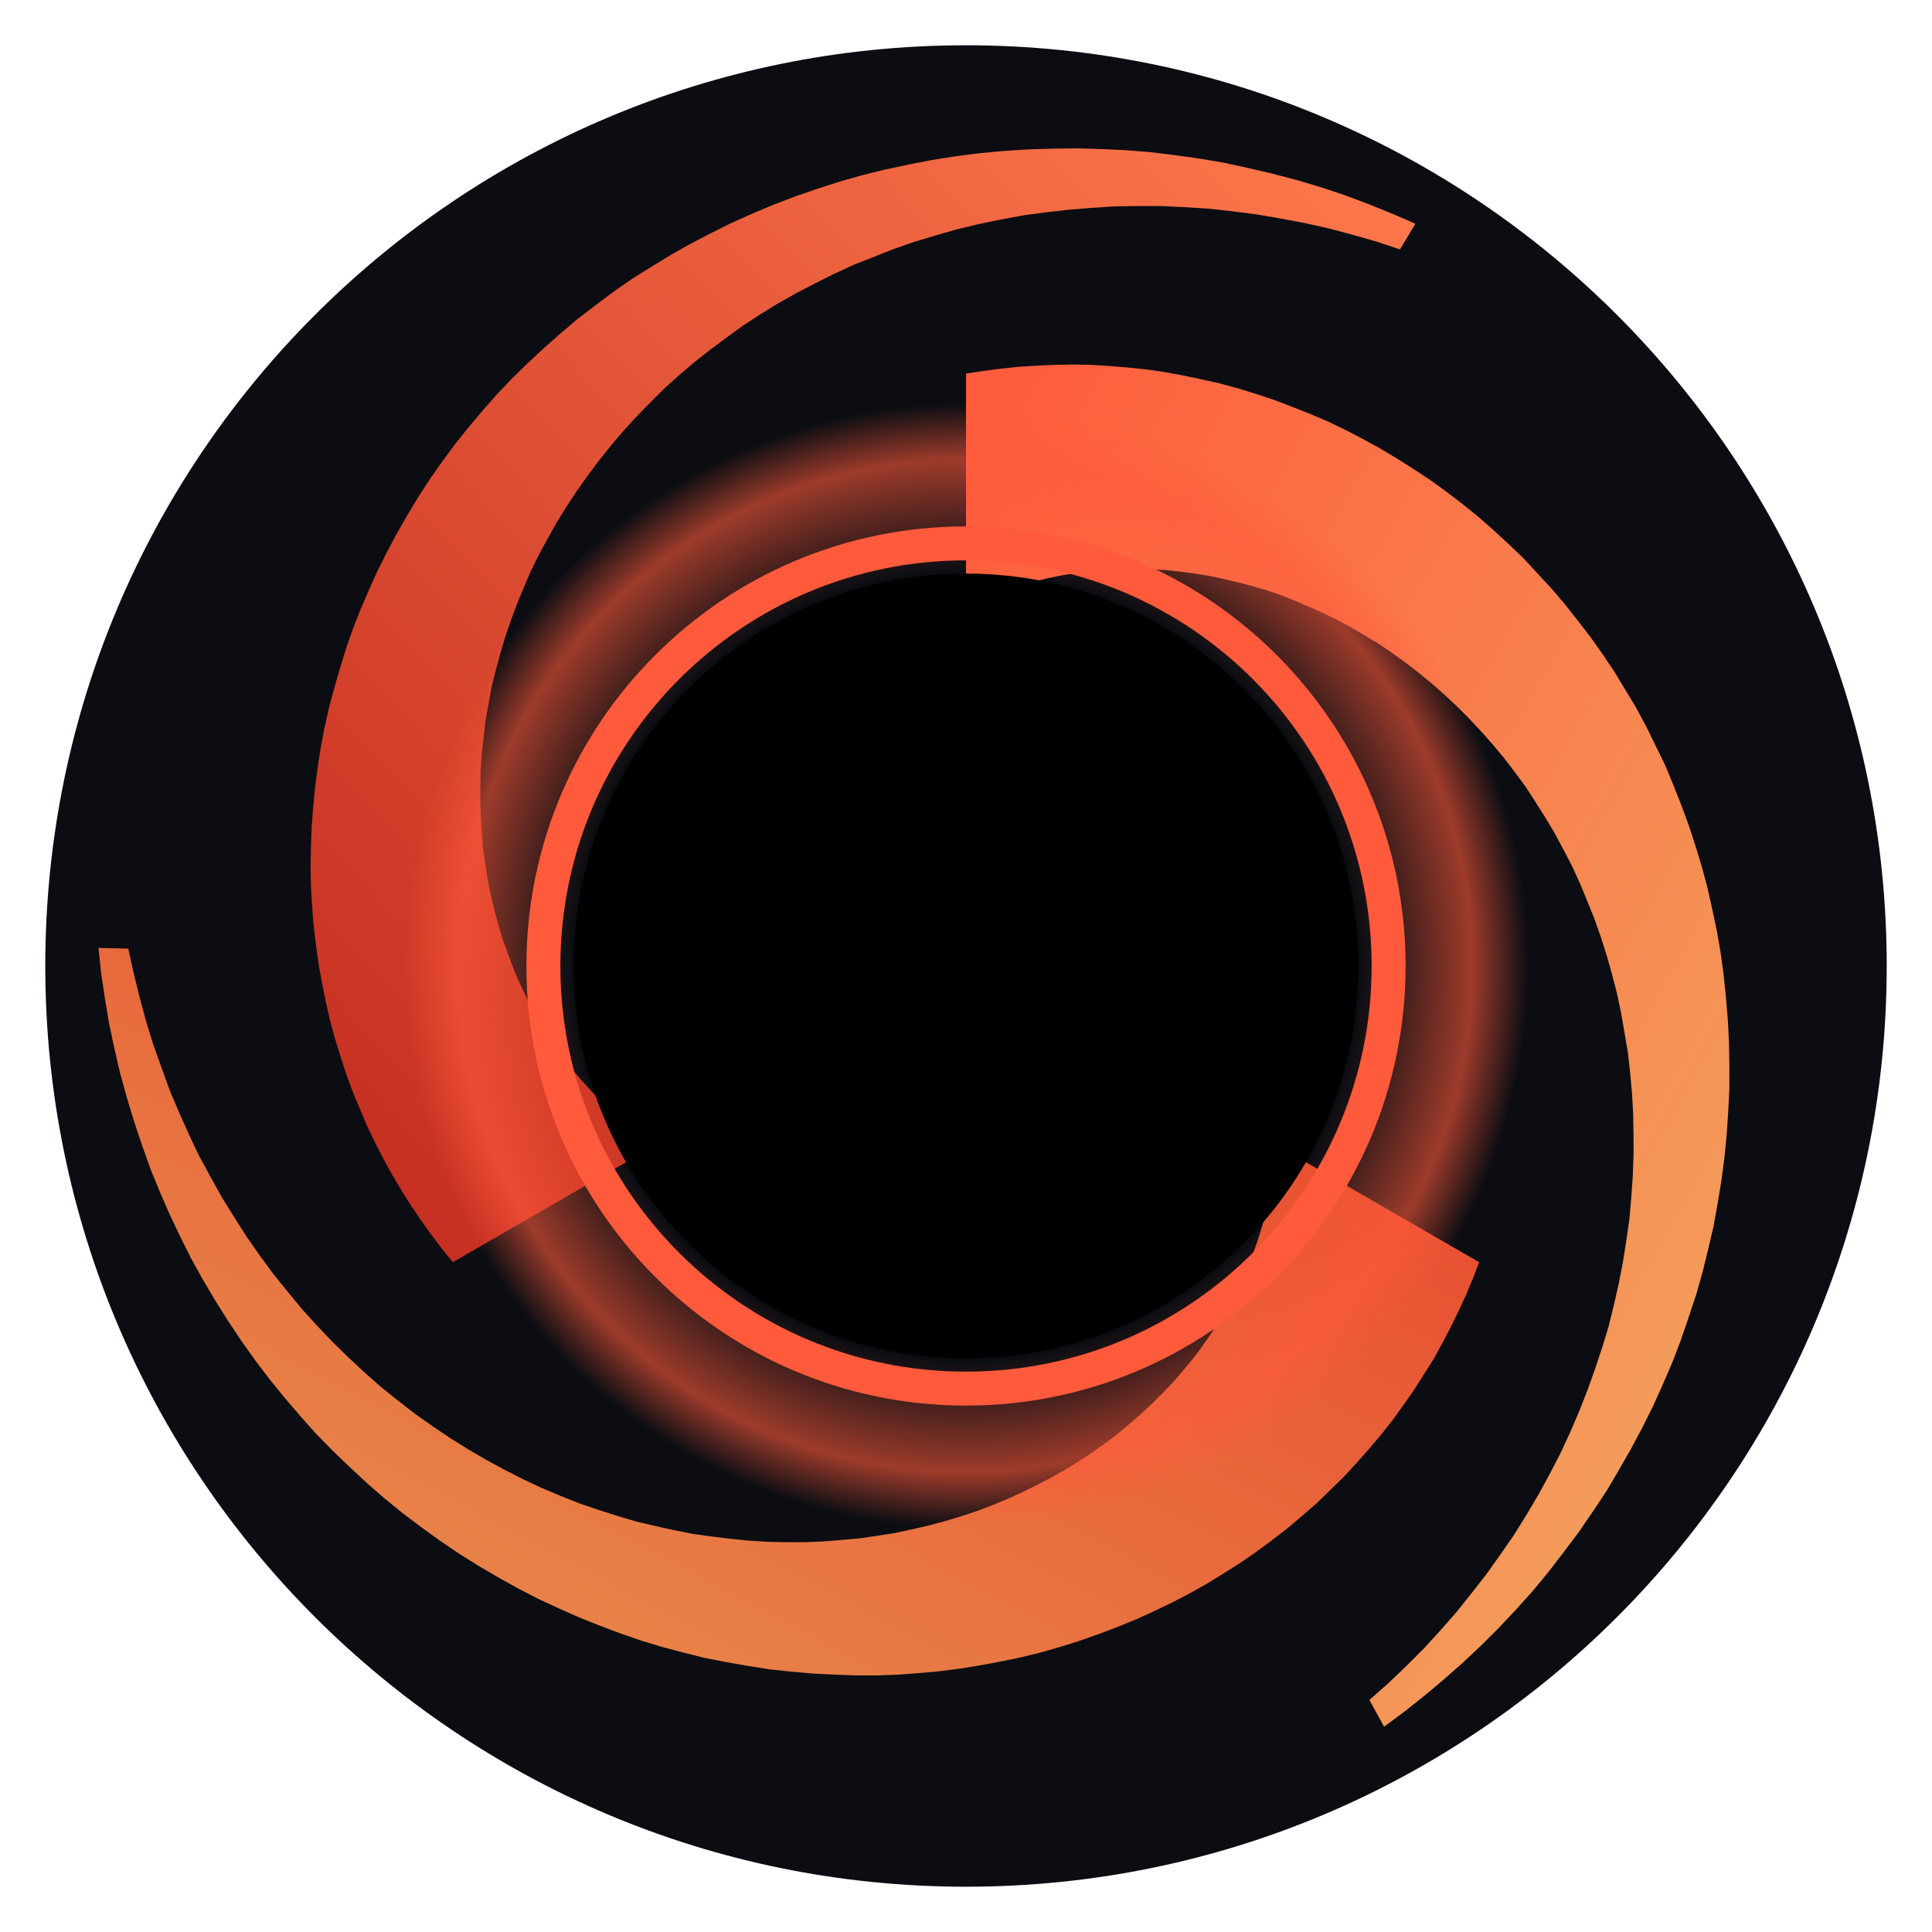
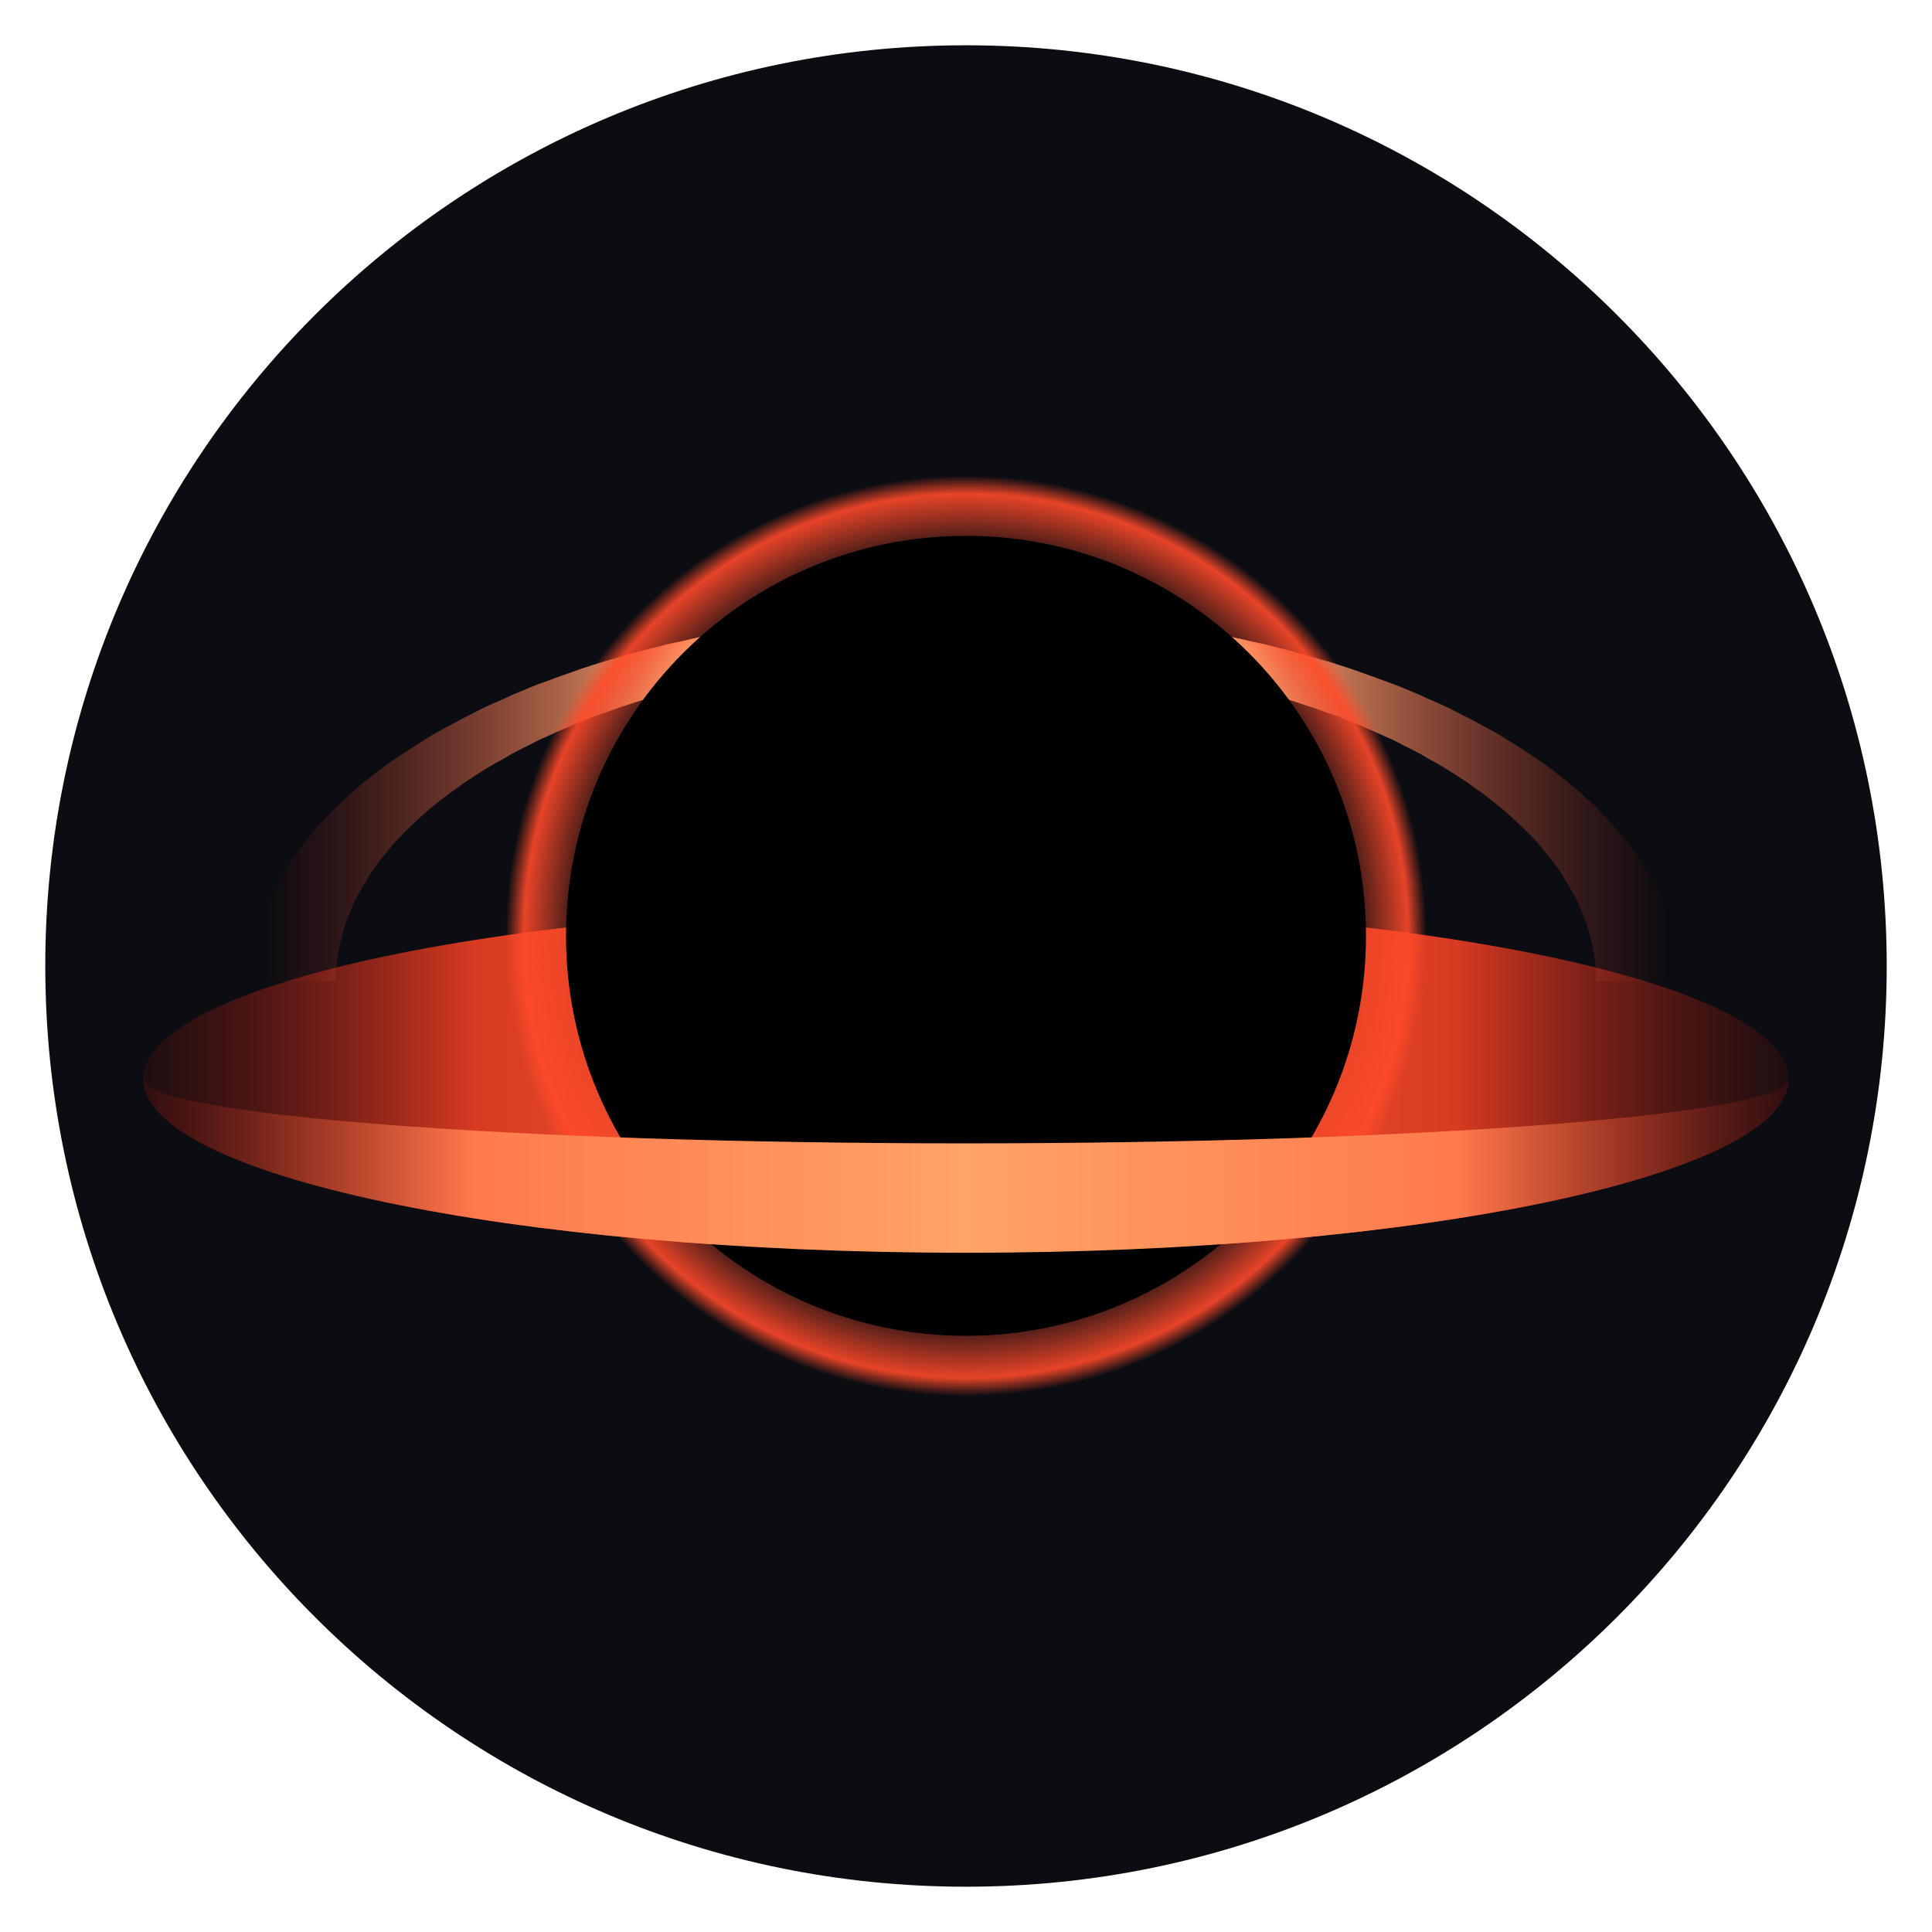
<svg xmlns="http://www.w3.org/2000/svg" viewBox="0 0 512 512" width="512" height="512">
  <defs>
-     <linearGradient id="s1" x1="0" y1="0" x2="1" y2="1">
-       <stop offset="0%" stop-color="#FF5A3C" />
-       <stop offset="100%" stop-color="#F2A860" />
+     <linearGradient id="disc" x1="0" y1="0" x2="1" y2="0">
+       <stop offset="0%" stop-color="#7A150E" stop-opacity="0.2" />
+       <stop offset="20%" stop-color="#D93A22" />
+       <stop offset="50%" stop-color="#FF6A3C" />
+       <stop offset="80%" stop-color="#D93A22" />
+       <stop offset="100%" stop-color="#7A150E" stop-opacity="0.2" />
    </linearGradient>
-     <linearGradient id="s2" x1="1" y1="0" x2="0" y2="1">
-       <stop offset="0%" stop-color="#E8402A" />
-       <stop offset="100%" stop-color="#E8934F" />
+     <linearGradient id="front" x1="0" y1="0" x2="1" y2="0">
+       <stop offset="0%" stop-color="#7A150E" stop-opacity="0.2" />
+       <stop offset="20%" stop-color="#FF7A4D" />
+       <stop offset="50%" stop-color="#FFA366" />
+       <stop offset="80%" stop-color="#FF7A4D" />
+       <stop offset="100%" stop-color="#7A150E" stop-opacity="0.2" />
    </linearGradient>
-     <linearGradient id="s3" x1="0" y1="1" x2="1" y2="0">
-       <stop offset="0%" stop-color="#C22A1E" />
-       <stop offset="100%" stop-color="#FF7A4D" />
+     <linearGradient id="lens" x1="0" y1="0" x2="1" y2="0">
+       <stop offset="0%" stop-color="#C22A1E" stop-opacity="0" />
+       <stop offset="30%" stop-color="#FFB07A" />
+       <stop offset="70%" stop-color="#FFB07A" />
+       <stop offset="100%" stop-color="#C22A1E" stop-opacity="0" />
    </linearGradient>
-     <radialGradient id="halo" cx="0.5" cy="0.5" r="0.5">
-       <stop offset="70%" stop-color="#FF5A3C" stop-opacity="0" />
-       <stop offset="90%" stop-color="#FF5A3C" stop-opacity="0.6" />
-       <stop offset="100%" stop-color="#FF5A3C" stop-opacity="0" />
+     <radialGradient id="rim" cx="0.5" cy="0.5" r="0.5">
+       <stop offset="82%" stop-color="#FF4A2A" stop-opacity="0" />
+       <stop offset="96%" stop-color="#FF4A2A" stop-opacity="0.9" />
+       <stop offset="100%" stop-color="#FF4A2A" stop-opacity="0" />
    </radialGradient>
  </defs>
  <circle cx="256" cy="256" r="244" fill="#0B0D12" />
-   <path d="M256.0,99.0 L260.6,98.3 L265.3,97.7 L270.0,97.2 L274.8,96.9 L279.5,96.7 L284.3,96.6 L289.2,96.7 L294.0,97.0 L298.9,97.4 L303.7,97.9 L308.6,98.6 L313.5,99.5 L318.3,100.5 L323.2,101.6 L328.0,102.9 L332.9,104.4 L337.7,106.0 L342.4,107.8 L347.2,109.7 L351.9,111.7 L356.5,113.9 L361.1,116.3 L365.7,118.8 L370.2,121.5 L374.6,124.3 L379.0,127.2 L383.3,130.3 L387.5,133.5 L391.7,136.9 L395.7,140.4 L399.7,144.1 L403.6,147.8 L407.3,151.8 L411.0,155.8 L414.6,160.0 L418.0,164.3 L421.4,168.7 L424.6,173.2 L427.7,177.8 L430.6,182.6 L433.5,187.4 L436.2,192.4 L438.7,197.5 L441.2,202.6 L443.4,207.9 L445.5,213.2 L447.5,218.6 L449.3,224.1 L451.0,229.7 L452.5,235.3 L453.8,241.1 L455.0,246.8 L456.0,252.6 L456.8,258.5 L457.4,264.4 L457.9,270.4 L458.2,276.4 L458.3,282.4 L458.3,288.5 L458.0,294.5 L457.6,300.6 L457.0,306.7 L456.2,312.8 L455.2,318.9 L454.1,325.0 L452.7,331.0 L451.2,337.1 L449.5,343.1 L447.5,349.1 L445.5,355.0 L443.2,361.0 L440.7,366.8 L438.1,372.6 L435.2,378.4 L432.2,384.0 L429.0,389.6 L425.7,395.2 L422.1,400.6 L418.4,406.0 L414.5,411.2 L410.5,416.4 L406.3,421.5 L401.9,426.4 L397.3,431.3 L392.6,436.0 L387.7,440.6 L382.7,445.0 L377.6,449.3 L372.3,453.5 L366.8,457.6 L362.9,450.5 L367.9,446.1 L372.7,441.5 L377.3,436.9 L381.7,432.1 L386.0,427.2 L390.0,422.2 L393.9,417.2 L397.6,412.0 L401.2,406.8 L404.5,401.5 L407.7,396.1 L410.7,390.6 L413.5,385.2 L416.1,379.6 L418.5,374.0 L420.7,368.4 L422.7,362.8 L424.6,357.1 L426.3,351.5 L427.7,345.8 L429.0,340.1 L430.1,334.4 L431.0,328.7 L431.8,323.1 L432.3,317.4 L432.7,311.8 L432.9,306.2 L432.9,300.6 L432.8,295.1 L432.5,289.7 L432.0,284.3 L431.4,278.9 L430.5,273.6 L429.6,268.4 L428.5,263.2 L427.2,258.2 L425.8,253.2 L424.2,248.2 L422.5,243.4 L420.6,238.7 L418.7,234.1 L416.6,229.5 L414.3,225.1 L412.0,220.8 L409.5,216.6 L406.9,212.5 L404.3,208.5 L401.5,204.7 L398.6,200.9 L395.6,197.3 L392.5,193.8 L389.4,190.5 L386.2,187.3 L382.9,184.2 L379.5,181.2 L376.1,178.4 L372.6,175.7 L369.0,173.1 L365.5,170.7 L361.8,168.5 L358.1,166.3 L354.4,164.3 L350.7,162.5 L346.9,160.8 L343.2,159.2 L339.4,157.7 L335.6,156.4 L331.8,155.3 L328.0,154.3 L324.2,153.4 L320.4,152.6 L316.6,152.0 L312.9,151.5 L309.2,151.1 L305.5,150.9 L301.8,150.8 L298.2,150.8 L294.6,150.9 L291.0,151.2 L287.5,151.5 L284.1,152.0 L280.7,152.6 L277.4,153.3 L274.1,154.1 L270.9,155.0 L267.8,156.0 L264.7,157.2 L261.7,158.3 L258.8,159.6 L256.0,161.0 Z" fill="url(#s1)" />
-   <path d="M392.0,334.5 L390.3,338.9 L388.5,343.2 L386.5,347.5 L384.4,351.8 L382.2,356.0 L379.9,360.2 L377.3,364.3 L374.7,368.4 L371.9,372.4 L369.0,376.4 L366.0,380.2 L362.8,384.0 L359.5,387.7 L356.1,391.4 L352.5,394.9 L348.9,398.4 L345.1,401.7 L341.2,405.0 L337.2,408.1 L333.0,411.2 L328.8,414.1 L324.4,416.9 L320.0,419.6 L315.4,422.2 L310.8,424.6 L306.0,426.9 L301.2,429.1 L296.3,431.1 L291.3,433.0 L286.2,434.8 L281.1,436.4 L275.9,437.9 L270.6,439.2 L265.3,440.3 L259.9,441.3 L254.4,442.2 L249.0,442.9 L243.4,443.4 L237.9,443.8 L232.3,444.0 L226.6,444.0 L221.0,443.8 L215.3,443.5 L209.6,443.0 L204.0,442.4 L198.3,441.5 L192.6,440.5 L186.9,439.4 L181.3,438.0 L175.6,436.5 L170.0,434.8 L164.5,432.9 L158.9,430.8 L153.4,428.6 L148.0,426.2 L142.6,423.7 L137.2,420.9 L132.0,418.0 L126.7,414.9 L121.6,411.7 L116.6,408.3 L111.6,404.7 L106.7,401.0 L101.9,397.1 L97.2,393.0 L92.7,388.8 L88.2,384.5 L83.8,380.0 L79.6,375.3 L75.5,370.5 L71.5,365.6 L67.7,360.6 L64.0,355.4 L60.4,350.0 L57.0,344.6 L53.7,339.0 L50.6,333.4 L47.7,327.6 L44.9,321.7 L42.3,315.7 L39.8,309.6 L37.6,303.4 L35.5,297.1 L33.6,290.8 L31.8,284.3 L30.3,277.8 L28.9,271.2 L27.8,264.6 L26.8,257.9 L26.1,251.2 L34.0,251.4 L35.4,257.8 L37.0,264.3 L38.7,270.6 L40.6,276.8 L42.8,282.9 L45.0,289.0 L47.5,294.9 L50.1,300.7 L52.8,306.4 L55.8,311.9 L58.8,317.3 L62.1,322.6 L65.4,327.8 L68.9,332.8 L72.5,337.7 L76.3,342.4 L80.1,347.0 L84.1,351.4 L88.2,355.7 L92.4,359.8 L96.7,363.8 L101.0,367.6 L105.5,371.2 L110.0,374.7 L114.7,378.0 L119.3,381.1 L124.1,384.1 L128.9,386.9 L133.7,389.5 L138.6,392.0 L143.5,394.3 L148.5,396.4 L153.5,398.4 L158.5,400.1 L163.5,401.7 L168.5,403.2 L173.6,404.4 L178.6,405.5 L183.6,406.5 L188.7,407.2 L193.7,407.8 L198.6,408.3 L203.6,408.6 L208.5,408.7 L213.4,408.7 L218.2,408.5 L223.0,408.1 L227.7,407.7 L232.4,407.0 L237.0,406.3 L241.6,405.3 L246.0,404.3 L250.5,403.1 L254.8,401.8 L259.0,400.4 L263.2,398.8 L267.3,397.1 L271.2,395.3 L275.1,393.4 L278.9,391.4 L282.6,389.3 L286.2,387.1 L289.6,384.8 L293.0,382.4 L296.3,379.9 L299.4,377.3 L302.4,374.7 L305.3,372.0 L308.1,369.2 L310.8,366.4 L313.3,363.5 L315.8,360.5 L318.1,357.5 L320.2,354.5 L322.3,351.4 L324.2,348.3 L326.0,345.1 L327.7,341.9 L329.3,338.8 L330.7,335.5 L332.0,332.3 L333.2,329.1 L334.2,325.8 L335.2,322.6 L336.0,319.4 L336.7,316.2 L337.2,313.0 L337.7,309.8 L338.0,306.6 L338.3,303.5 Z" fill="url(#s2)" />
-   <path d="M120.0,334.5 L117.1,330.9 L114.2,327.1 L111.5,323.3 L108.8,319.3 L106.3,315.3 L103.8,311.1 L101.5,306.9 L99.3,302.6 L97.2,298.2 L95.3,293.7 L93.4,289.1 L91.7,284.5 L90.2,279.8 L88.7,275.0 L87.4,270.2 L86.3,265.3 L85.3,260.3 L84.4,255.3 L83.7,250.2 L83.1,245.1 L82.7,240.0 L82.4,234.8 L82.3,229.6 L82.4,224.4 L82.6,219.1 L83.0,213.9 L83.5,208.6 L84.2,203.3 L85.0,198.1 L86.0,192.8 L87.2,187.5 L88.6,182.3 L90.1,177.1 L91.7,171.9 L93.5,166.7 L95.5,161.6 L97.7,156.5 L100.0,151.4 L102.5,146.4 L105.1,141.5 L107.9,136.6 L110.8,131.8 L113.9,127.0 L117.2,122.3 L120.6,117.7 L124.2,113.2 L127.9,108.8 L131.7,104.5 L135.7,100.3 L139.9,96.2 L144.2,92.2 L148.6,88.3 L153.1,84.5 L157.8,80.9 L162.6,77.3 L167.5,73.9 L172.6,70.7 L177.7,67.6 L183.0,64.6 L188.4,61.8 L193.8,59.1 L199.4,56.6 L205.1,54.2 L210.9,52.0 L216.7,50.0 L222.6,48.1 L228.6,46.4 L234.7,44.9 L240.8,43.6 L247.0,42.4 L253.3,41.4 L259.6,40.6 L266.0,40.0 L272.3,39.6 L278.8,39.4 L285.2,39.3 L291.7,39.5 L298.2,39.8 L304.7,40.3 L311.2,41.1 L317.7,42.0 L324.2,43.1 L330.7,44.5 L337.1,46.0 L343.6,47.7 L350.0,49.6 L356.3,51.7 L362.7,54.1 L368.9,56.6 L375.1,59.3 L371.0,66.1 L364.7,64.0 L358.4,62.2 L352.0,60.5 L345.7,59.1 L339.3,57.9 L332.9,56.8 L326.6,56.0 L320.3,55.3 L314.0,54.9 L307.7,54.6 L301.5,54.6 L295.3,54.7 L289.1,55.1 L283.0,55.6 L277.0,56.3 L271.0,57.1 L265.1,58.2 L259.3,59.4 L253.5,60.8 L247.9,62.4 L242.3,64.1 L236.8,66.0 L231.5,68.1 L226.2,70.2 L221.0,72.6 L216.0,75.1 L211.0,77.7 L206.2,80.4 L201.5,83.3 L196.9,86.3 L192.5,89.5 L188.2,92.7 L184.0,96.0 L179.9,99.5 L176.0,103.0 L172.3,106.7 L168.7,110.4 L165.2,114.2 L161.9,118.1 L158.7,122.1 L155.7,126.1 L152.8,130.2 L150.1,134.3 L147.5,138.5 L145.1,142.8 L142.8,147.0 L140.7,151.3 L138.8,155.7 L137.0,160.1 L135.4,164.4 L133.9,168.8 L132.6,173.2 L131.4,177.6 L130.3,182.0 L129.5,186.4 L128.7,190.8 L128.2,195.2 L127.7,199.5 L127.4,203.8 L127.3,208.1 L127.3,212.4 L127.4,216.6 L127.7,220.7 L128.0,224.9 L128.6,228.9 L129.2,232.9 L130.0,236.9 L130.9,240.7 L131.9,244.5 L133.0,248.3 L134.3,251.9 L135.6,255.5 L137.0,259.0 L138.6,262.4 L140.2,265.7 L142.0,269.0 L143.8,272.1 L145.7,275.1 L147.7,278.1 L149.8,280.9 L151.9,283.7 L154.1,286.3 L156.4,288.8 L158.7,291.3 L161.1,293.6 L163.5,295.8 L166.0,297.9 L168.6,299.9 L171.1,301.7 L173.7,303.5 Z" fill="url(#s3)" />
-   <circle cx="256" cy="256" r="150" fill="url(#halo)" />
-   <circle cx="256" cy="256" r="112" fill="none" stroke="#FF5A3C" stroke-width="9" />
-   <circle cx="256" cy="256" r="104" fill="#000000" />
+   <ellipse cx="256" cy="286" rx="218" ry="46" fill="url(#disc)" />
+   <path d="M67.0,260.0 L67.0,258.1 L67.1,256.1 L67.3,254.2 L67.6,252.3 L67.9,250.4 L68.3,248.4 L68.8,246.5 L69.3,244.6 L69.9,242.7 L70.6,240.8 L71.4,238.9 L72.2,237.1 L73.1,235.2 L74.1,233.3 L75.1,231.5 L76.3,229.6 L77.4,227.8 L78.7,226.0 L80.0,224.2 L81.4,222.4 L82.8,220.6 L84.4,218.9 L85.9,217.1 L87.6,215.4 L89.3,213.7 L91.1,212.0 L92.9,210.3 L94.9,208.6 L96.8,207.0 L98.9,205.4 L100.9,203.8 L103.1,202.2 L105.3,200.7 L107.6,199.2 L109.9,197.7 L112.3,196.2 L114.7,194.7 L117.2,193.3 L119.8,191.9 L122.4,190.5 L125.0,189.2 L127.7,187.8 L130.5,186.5 L133.3,185.3 L136.1,184.0 L139.0,182.8 L141.9,181.6 L144.9,180.5 L147.9,179.4 L151.0,178.3 L154.1,177.2 L157.2,176.2 L160.4,175.2 L163.7,174.3 L166.9,173.3 L170.2,172.4 L173.5,171.6 L176.9,170.7 L180.3,170.0 L183.7,169.2 L187.1,168.5 L190.6,167.8 L194.1,167.1 L197.6,166.5 L201.1,166.0 L204.7,165.4 L208.3,164.9 L211.9,164.4 L215.5,164.0 L219.1,163.6 L222.8,163.3 L226.4,162.9 L230.1,162.6 L233.8,162.4 L237.5,162.2 L241.2,162.0 L244.9,161.9 L248.6,161.8 L252.3,161.7 L256.0,161.7 L259.7,161.7 L263.4,161.8 L267.1,161.9 L270.8,162.0 L274.5,162.2 L278.2,162.4 L281.9,162.6 L285.6,162.9 L289.2,163.3 L292.9,163.6 L296.5,164.0 L300.1,164.4 L303.7,164.9 L307.3,165.4 L310.9,166.0 L314.4,166.5 L317.9,167.1 L321.4,167.8 L324.9,168.5 L328.3,169.2 L331.7,170.0 L335.1,170.7 L338.5,171.6 L341.8,172.4 L345.1,173.3 L348.3,174.3 L351.6,175.2 L354.8,176.2 L357.9,177.2 L361.0,178.3 L364.1,179.4 L367.1,180.5 L370.1,181.6 L373.0,182.8 L375.9,184.0 L378.7,185.3 L381.5,186.5 L384.3,187.8 L387.0,189.2 L389.6,190.5 L392.2,191.9 L394.8,193.3 L397.3,194.7 L399.7,196.2 L402.1,197.7 L404.4,199.2 L406.7,200.7 L408.9,202.2 L411.1,203.8 L413.1,205.4 L415.2,207.0 L417.1,208.6 L419.1,210.3 L420.9,212.0 L422.7,213.7 L424.4,215.4 L426.1,217.1 L427.6,218.9 L429.2,220.6 L430.6,222.4 L432.0,224.2 L433.3,226.0 L434.6,227.8 L435.7,229.6 L436.9,231.5 L437.9,233.3 L438.9,235.2 L439.8,237.1 L440.6,238.9 L441.4,240.8 L442.1,242.7 L442.7,244.6 L443.2,246.5 L443.7,248.4 L444.1,250.4 L444.4,252.3 L444.7,254.2 L444.9,256.1 L445.0,258.1 L445.0,260.0 L423.0,260.0 L423.0,258.3 L422.9,256.6 L422.7,254.9 L422.5,253.2 L422.2,251.5 L421.8,249.8 L421.4,248.1 L420.9,246.4 L420.4,244.7 L419.8,243.1 L419.1,241.4 L418.4,239.7 L417.6,238.1 L416.7,236.4 L415.8,234.8 L414.8,233.2 L413.8,231.5 L412.7,229.9 L411.5,228.3 L410.3,226.8 L409.0,225.2 L407.7,223.6 L406.3,222.1 L404.8,220.6 L403.3,219.1 L401.7,217.6 L400.1,216.1 L398.4,214.6 L396.7,213.2 L394.9,211.8 L393.0,210.3 L391.1,209.0 L389.2,207.6 L387.1,206.2 L385.1,204.9 L383.0,203.6 L380.8,202.3 L378.6,201.1 L376.4,199.8 L374.1,198.6 L371.7,197.4 L369.4,196.2 L366.9,195.1 L364.5,194.0 L361.9,192.9 L359.4,191.8 L356.8,190.8 L354.2,189.7 L351.5,188.8 L348.8,187.8 L346.0,186.9 L343.3,186.0 L340.4,185.1 L337.6,184.2 L334.7,183.4 L331.8,182.6 L328.9,181.9 L325.9,181.1 L322.9,180.4 L319.9,179.8 L316.9,179.1 L313.8,178.5 L310.7,178.0 L307.6,177.4 L304.5,176.9 L301.3,176.4 L298.2,176.0 L295.0,175.6 L291.8,175.2 L288.6,174.8 L285.4,174.5 L282.1,174.2 L278.9,174.0 L275.6,173.8 L272.4,173.6 L269.1,173.4 L265.8,173.3 L262.6,173.2 L259.3,173.2 L256.0,173.2 L252.7,173.2 L249.4,173.2 L246.2,173.3 L242.9,173.4 L239.6,173.6 L236.4,173.8 L233.1,174.0 L229.9,174.2 L226.6,174.5 L223.4,174.8 L220.2,175.2 L217.0,175.6 L213.8,176.0 L210.7,176.4 L207.5,176.9 L204.4,177.4 L201.3,178.0 L198.2,178.5 L195.1,179.1 L192.1,179.8 L189.1,180.4 L186.1,181.1 L183.1,181.9 L180.2,182.6 L177.3,183.4 L174.4,184.2 L171.6,185.1 L168.7,186.0 L166.0,186.9 L163.2,187.8 L160.5,188.8 L157.8,189.7 L155.2,190.8 L152.6,191.8 L150.1,192.9 L147.5,194.0 L145.1,195.1 L142.6,196.2 L140.3,197.4 L137.9,198.6 L135.6,199.8 L133.4,201.1 L131.2,202.3 L129.0,203.6 L126.9,204.9 L124.9,206.2 L122.8,207.6 L120.9,209.0 L119.0,210.3 L117.1,211.8 L115.3,213.2 L113.6,214.6 L111.9,216.1 L110.3,217.6 L108.7,219.1 L107.2,220.6 L105.7,222.1 L104.3,223.6 L103.0,225.2 L101.7,226.8 L100.5,228.3 L99.3,229.9 L98.2,231.5 L97.2,233.2 L96.2,234.8 L95.3,236.4 L94.4,238.1 L93.6,239.7 L92.9,241.4 L92.2,243.1 L91.6,244.7 L91.1,246.4 L90.6,248.1 L90.2,249.8 L89.8,251.5 L89.5,253.2 L89.3,254.9 L89.1,256.6 L89.0,258.3 L89.0,260.0 Z" fill="url(#lens)" />
+   <circle cx="256" cy="248" r="122" fill="url(#rim)" />
+   <circle cx="256" cy="248" r="106" fill="#000000" />
+   <path d="M38,286 A218,46 0 0 0 474,286 A218,17 0 0 1 38,286 Z" fill="url(#front)" />
</svg>
